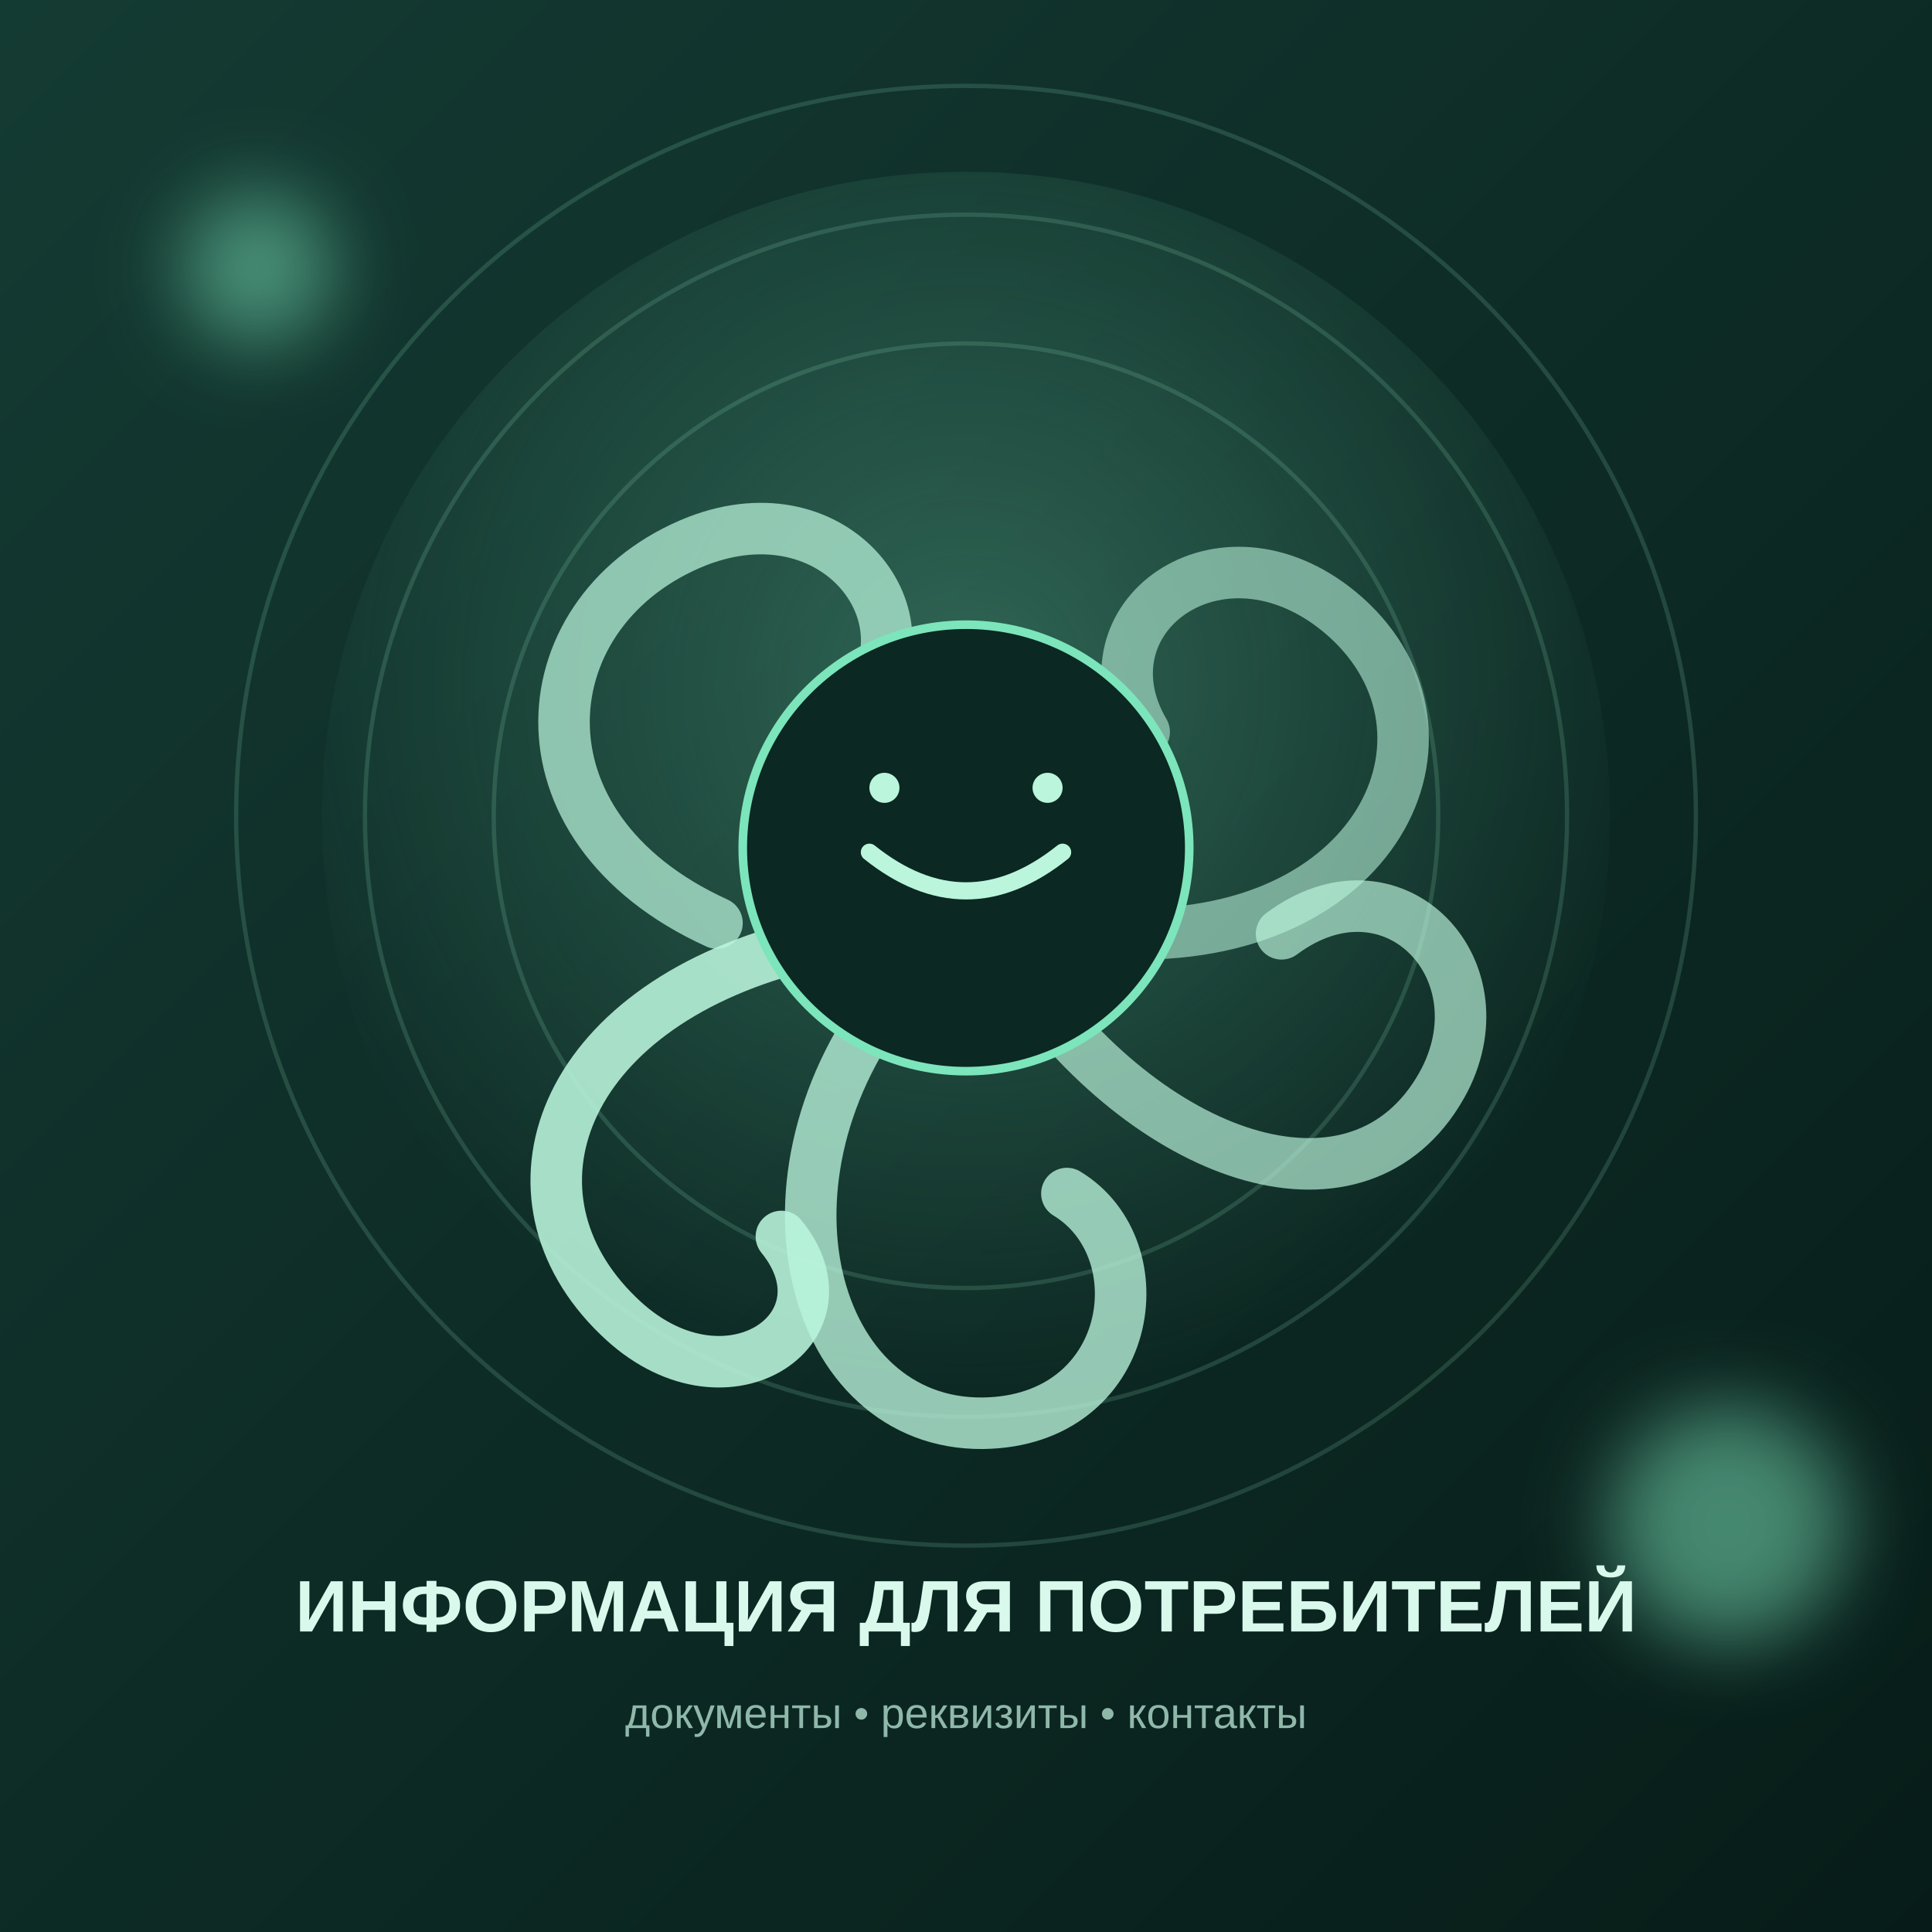
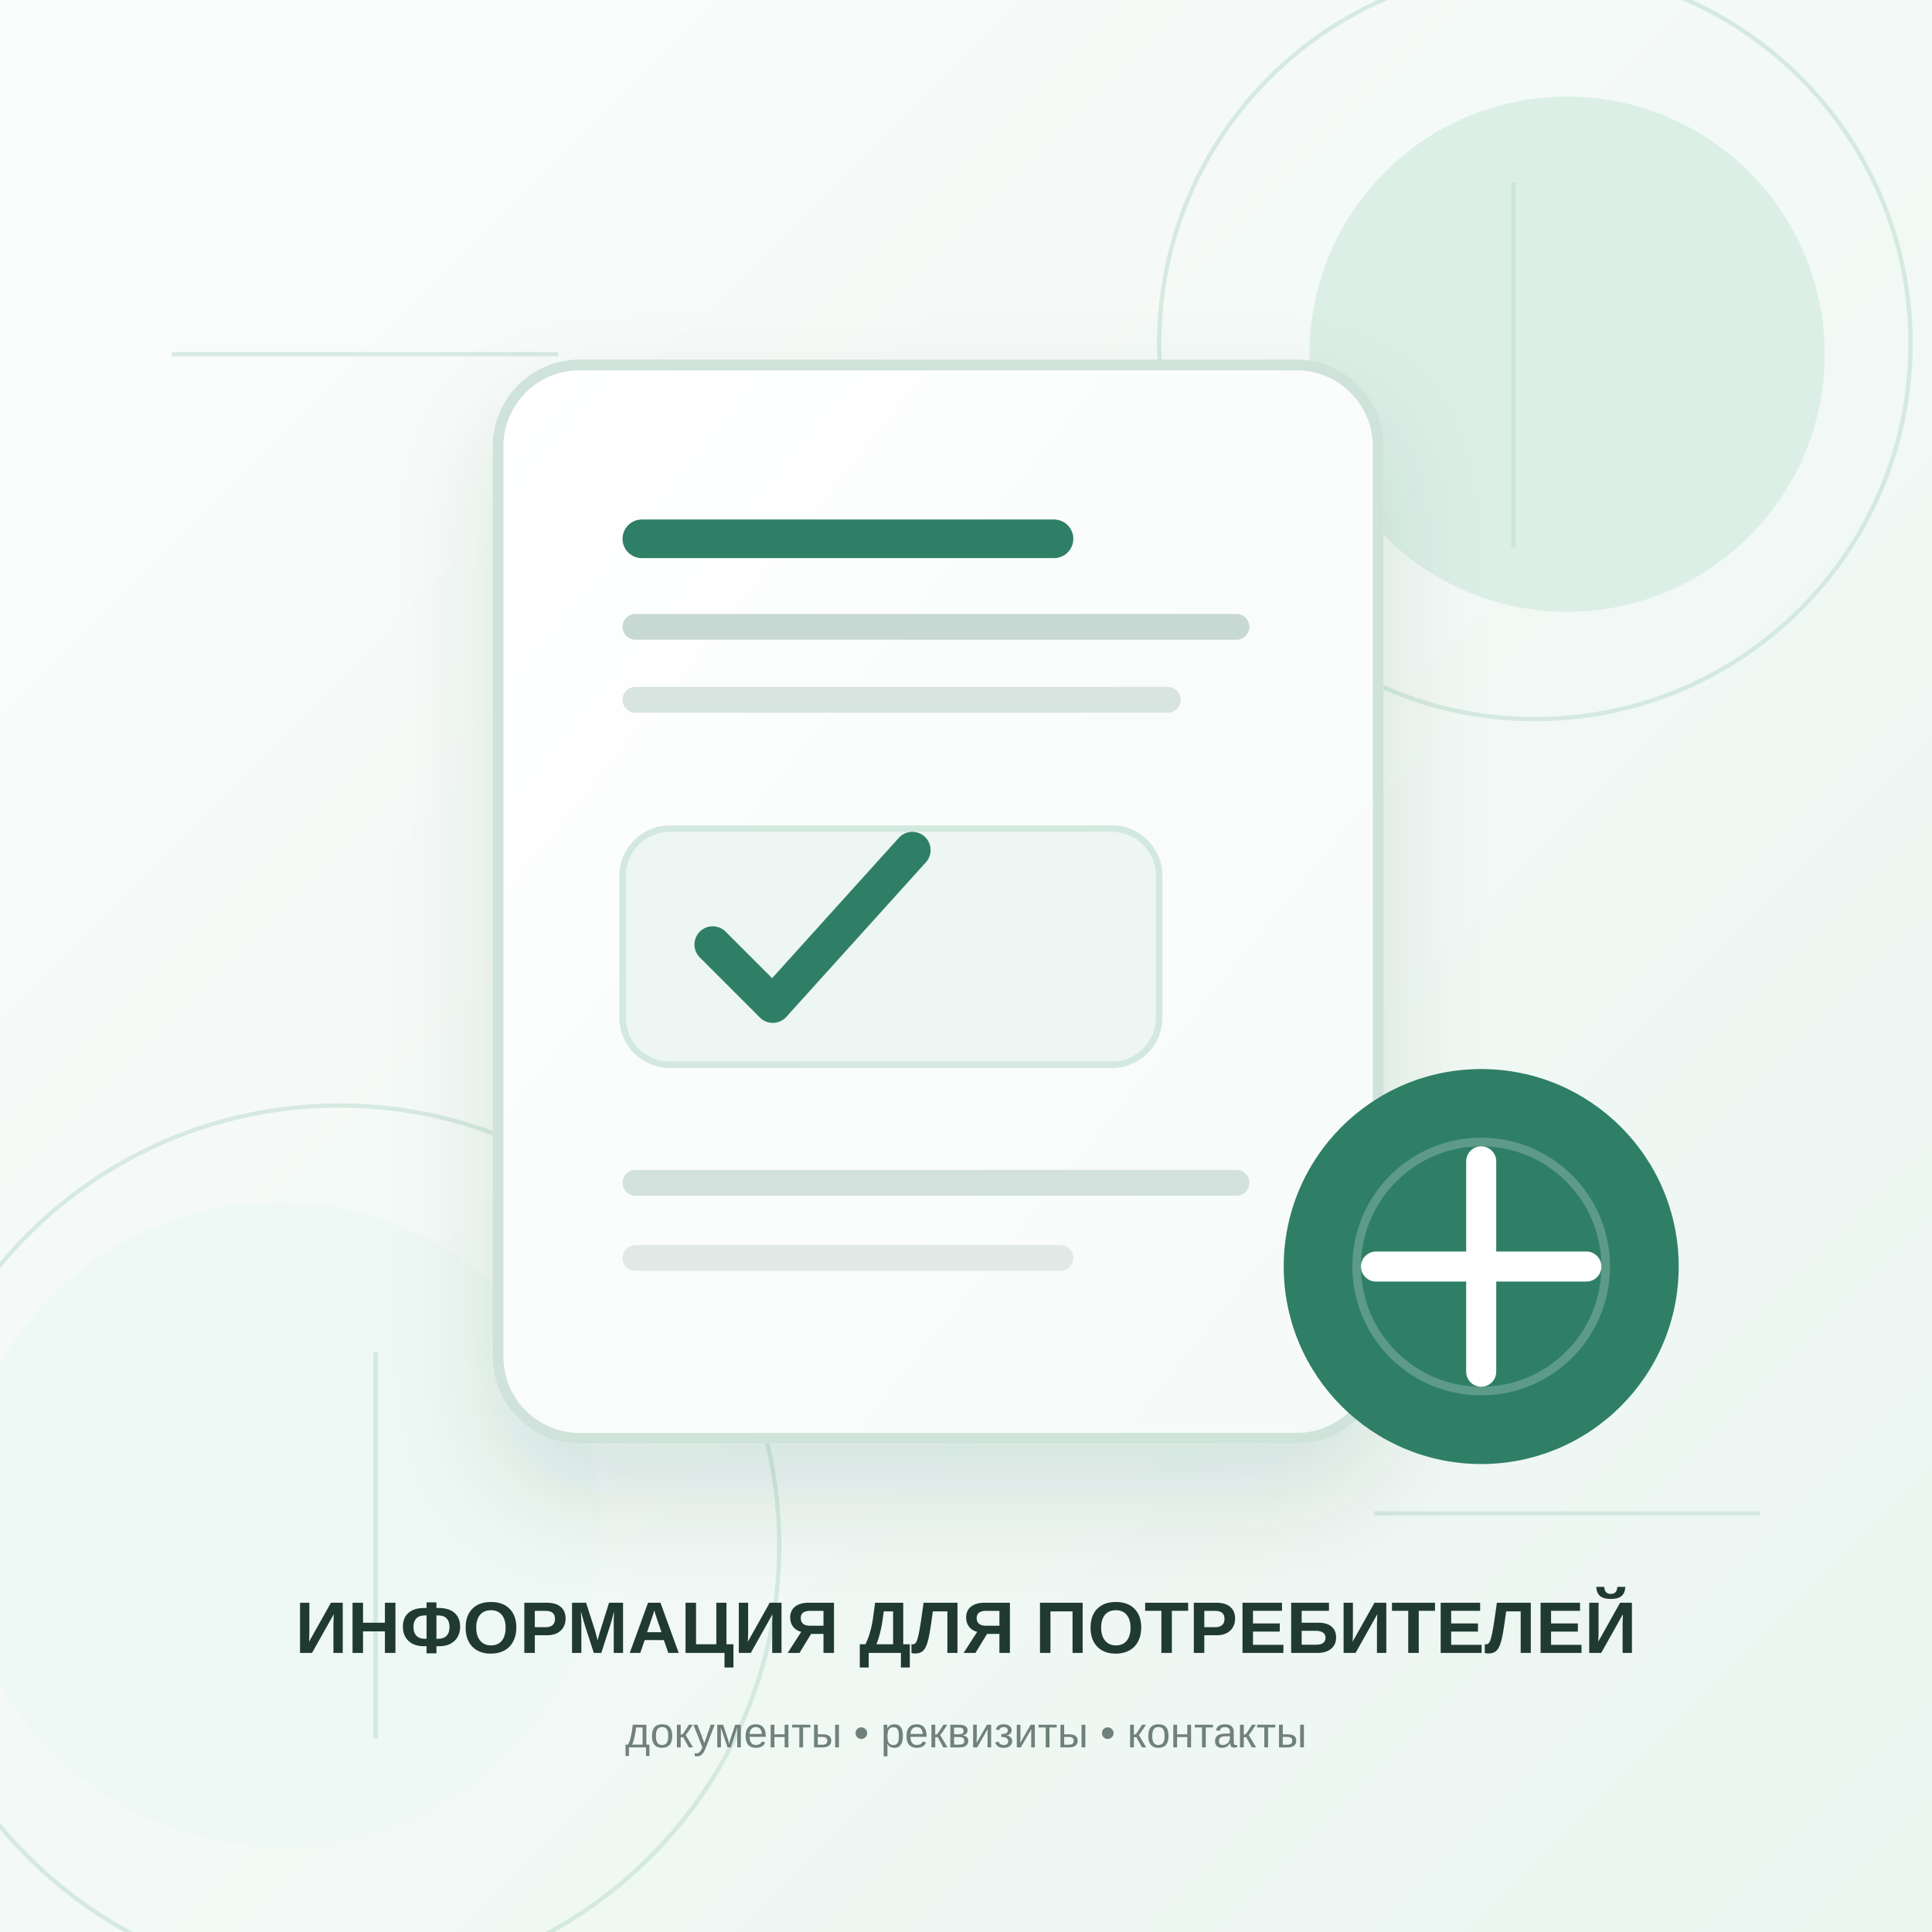
<svg xmlns="http://www.w3.org/2000/svg" viewBox="0 0 900 900">
  <defs>
-     <linearGradient id="g" x1="0" y1="0" x2="1" y2="1">
-       <stop stop-color="#143b33" />
-       <stop offset="1" stop-color="#071c18" />
+     <linearGradient id="bg" x1="0" y1="0" x2="1" y2="1">
+       <stop stop-color="#fbfdfc" />
+       <stop offset="1" stop-color="#eaf5f0" />
    </linearGradient>
-     <radialGradient id="r" cx="50%" cy="40%" r="55%">
-       <stop stop-color="#7ce5bb" stop-opacity=".30" />
-       <stop offset="1" stop-color="#7ce5bb" stop-opacity="0" />
-     </radialGradient>
-     <filter id="blur">
-       <feGaussianBlur stdDeviation="18" />
+     <linearGradient id="paper" x1="0" y1="0" x2="1" y2="1">
+       <stop stop-color="#ffffff" />
+       <stop offset="1" stop-color="#f5faf8" />
+     </linearGradient>
+     <filter id="s" x="-30%" y="-30%" width="160%" height="160%">
+       <feDropShadow dx="0" dy="24" stdDeviation="24" flood-color="#234b3e" flood-opacity=".12" />
    </filter>
  </defs>
-   <rect width="900" height="900" fill="url(#g)" />
-   <circle cx="450" cy="380" r="300" fill="url(#r)" />
-   <g opacity=".16" fill="none" stroke="#9ff0ce" stroke-width="2">
-     <circle cx="450" cy="380" r="220" />
-     <circle cx="450" cy="380" r="280" />
-     <circle cx="450" cy="380" r="340" />
+   <rect width="900" height="900" fill="url(#bg)" />
+   <circle cx="730" cy="165" r="120" fill="#dcefe7" />
+   <circle cx="130" cy="710" r="150" fill="#eef8f4" />
+   <g opacity=".55" fill="none" stroke="#bdddcf" stroke-width="2">
+     <path d="M80 165h180M640 705h180M705 85v170M175 630v180" />
+     <circle cx="715" cy="160" r="175" />
+     <circle cx="158" cy="720" r="205" />
  </g>
-   <g transform="translate(450 415)" fill="none" stroke="#baf5dc" stroke-linecap="round">
-     <path d="M-78 26 C-190 55 -220 142 -162 198 C-113 246 -51 204 -86 161" stroke-width="24" opacity=".88" />
-     <path d="M-33 46 C-104 134 -72 249 8 248 C78 247 90 167 47 141" stroke-width="24" opacity=".78" />
-     <path d="M30 45 C93 130 187 157 223 88 C250 35 198 -18 147 20" stroke-width="24" opacity=".68" />
-     <path d="M77 20 C195 22 238 -77 174 -130 C118 -176 52 -127 83 -74" stroke-width="24" opacity=".58" />
-     <path d="M-116 15 C-215 -30 -204 -132 -125 -163 C-60 -188 -14 -126 -49 -86" stroke-width="24" opacity=".72" />
-     <circle cx="0" cy="-20" r="104" fill="#0b2822" stroke="#7ce5bb" stroke-width="4" />
-     <path d="M-45 -18 Q0 18 45 -18" stroke-width="8" />
-     <circle cx="-38" cy="-48" r="7" fill="#baf5dc" stroke="none" />
-     <circle cx="38" cy="-48" r="7" fill="#baf5dc" stroke="none" />
+   <g filter="url(#s)">
+     <rect x="232" y="170" width="410" height="500" rx="38" fill="url(#paper)" stroke="#cfe3db" stroke-width="5" />
+     <rect x="290" y="242" width="210" height="18" rx="9" fill="#2f7f66" />
+     <rect x="290" y="286" width="292" height="12" rx="6" fill="#c8d8d2" />
+     <rect x="290" y="320" width="260" height="12" rx="6" fill="#d7e4df" />
+     <rect x="290" y="386" width="250" height="110" rx="22" fill="#edf6f2" stroke="#d3e8df" stroke-width="3" />
+     <path d="M332 440l28 28 65-72" fill="none" stroke="#2f7f66" stroke-width="17" stroke-linecap="round" stroke-linejoin="round" />
+     <rect x="290" y="545" width="292" height="12" rx="6" fill="#d2e1dc" />
+     <rect x="290" y="580" width="210" height="12" rx="6" fill="#e0e9e6" />
  </g>
-   <g opacity=".55" filter="url(#blur)">
-     <circle cx="120" cy="125" r="35" fill="#76dcb4" />
-     <circle cx="805" cy="710" r="55" fill="#76dcb4" />
+   <g transform="translate(610 510)">
+     <circle cx="80" cy="80" r="92" fill="#2f7f66" />
+     <path d="M80 31v98M31 80h98" stroke="#fff" stroke-width="14" stroke-linecap="round" />
+     <circle cx="80" cy="80" r="58" fill="none" stroke="#fff" stroke-opacity=".22" stroke-width="4" />
  </g>
-   <text x="450" y="760" text-anchor="middle" fill="#d8f9ec" font-family="Arial, sans-serif" font-size="34" font-weight="700">ИНФОРМАЦИЯ ДЛЯ ПОТРЕБИТЕЛЕЙ</text>
-   <text x="450" y="805" text-anchor="middle" fill="#8fb8aa" font-family="Arial, sans-serif" font-size="20">документы • реквизиты • контакты</text>
+   <text x="450" y="770" text-anchor="middle" fill="#203a32" font-family="Arial, sans-serif" font-size="34" font-weight="700">ИНФОРМАЦИЯ ДЛЯ ПОТРЕБИТЕЛЕЙ</text>
+   <text x="450" y="814" text-anchor="middle" fill="#6f817a" font-family="Arial, sans-serif" font-size="20">документы • реквизиты • контакты</text>
</svg>
